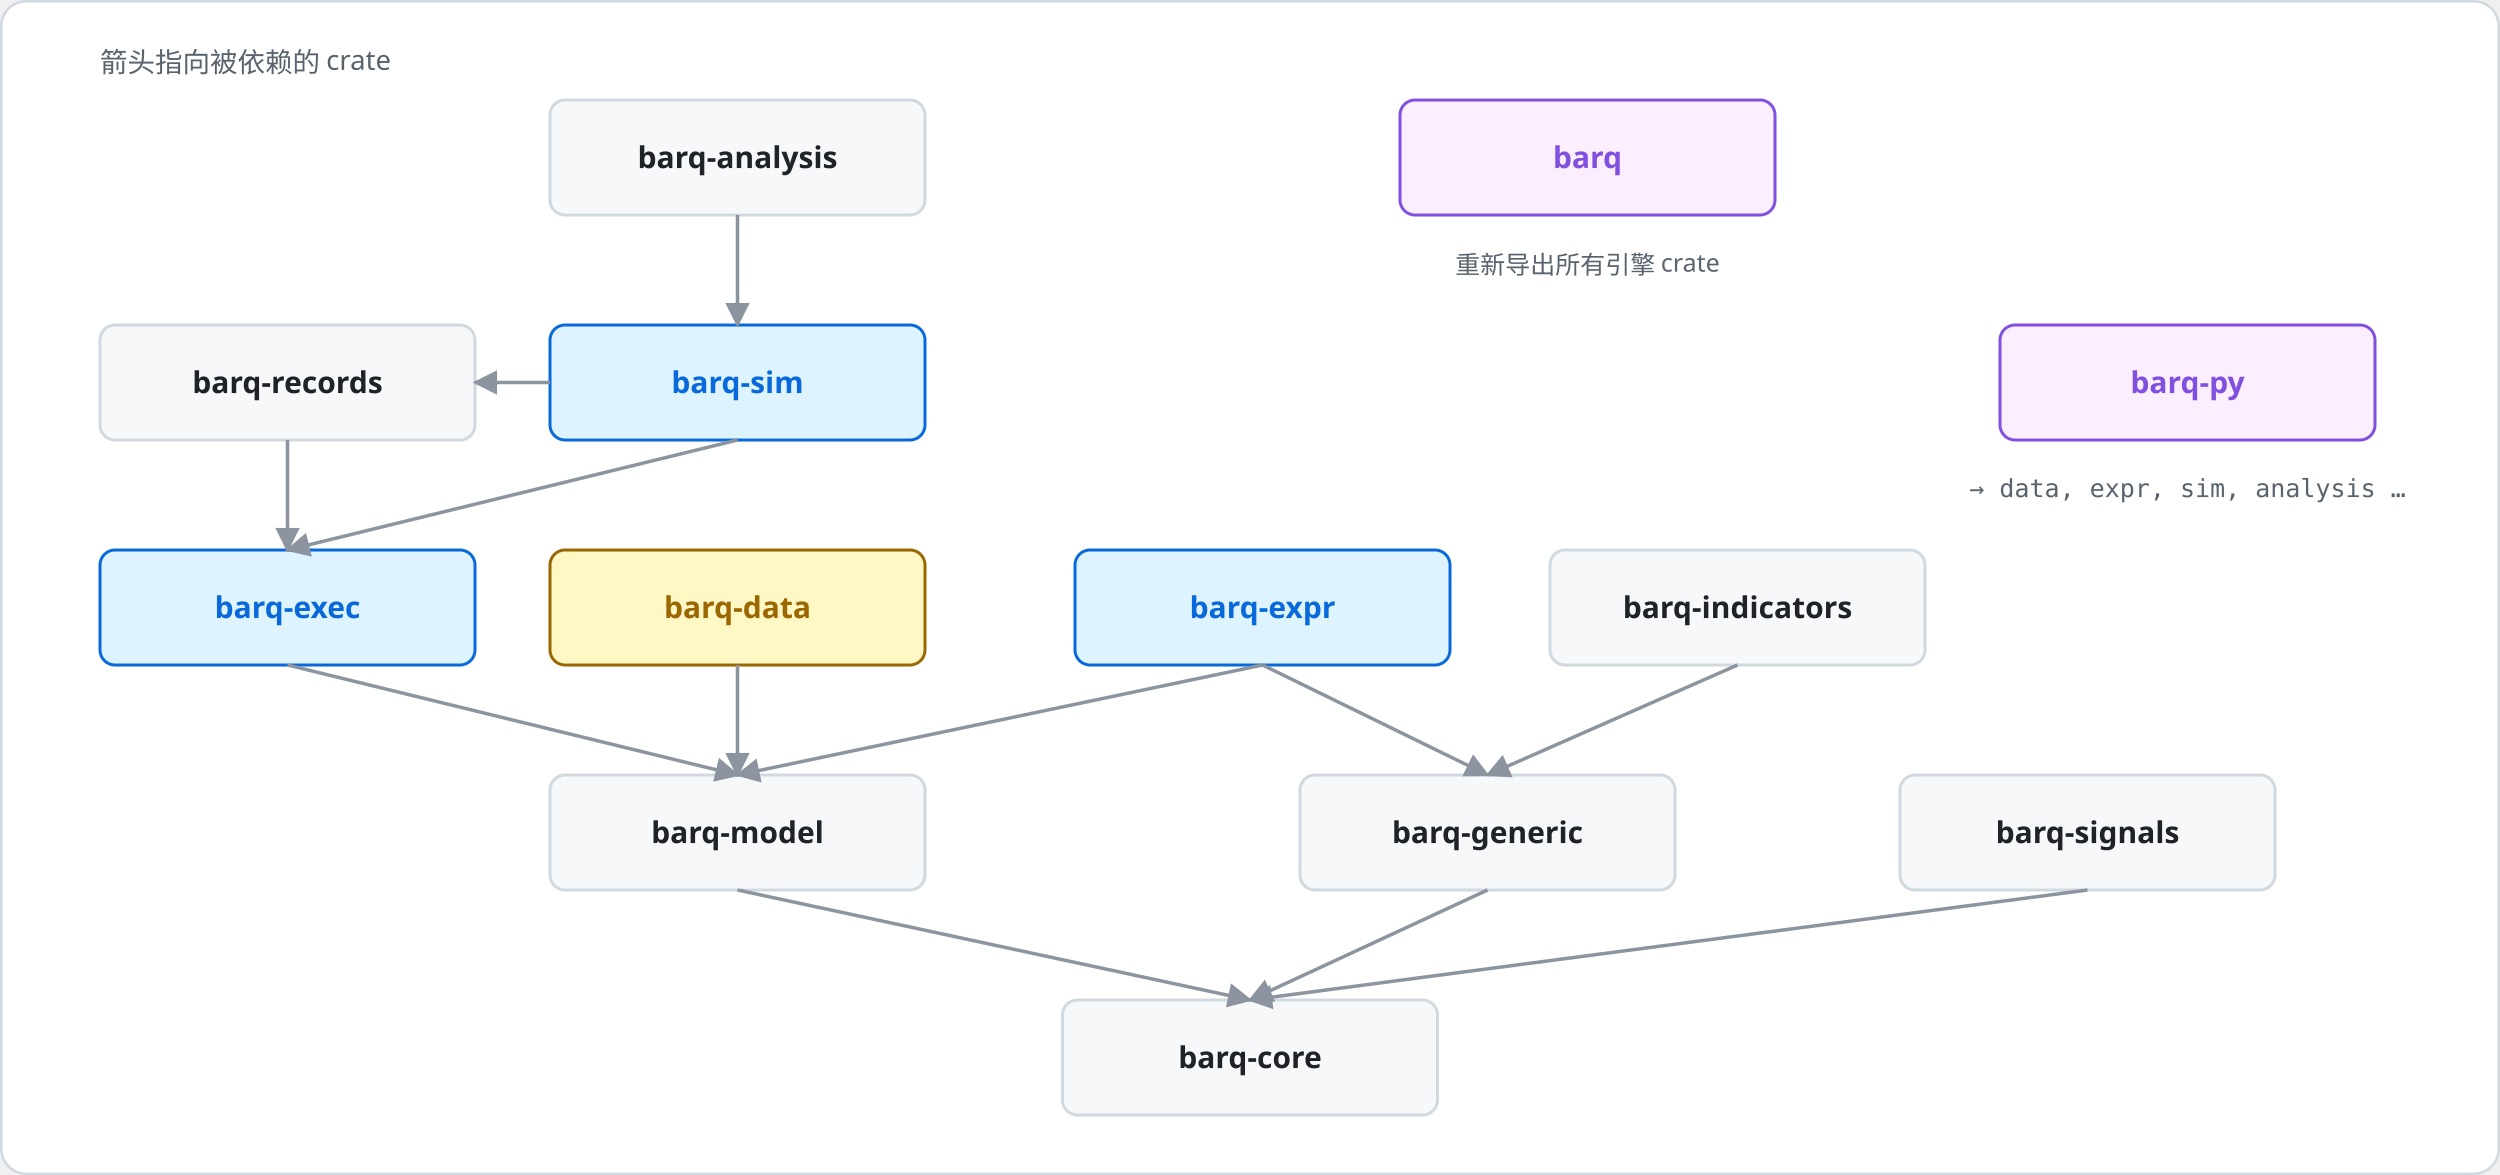
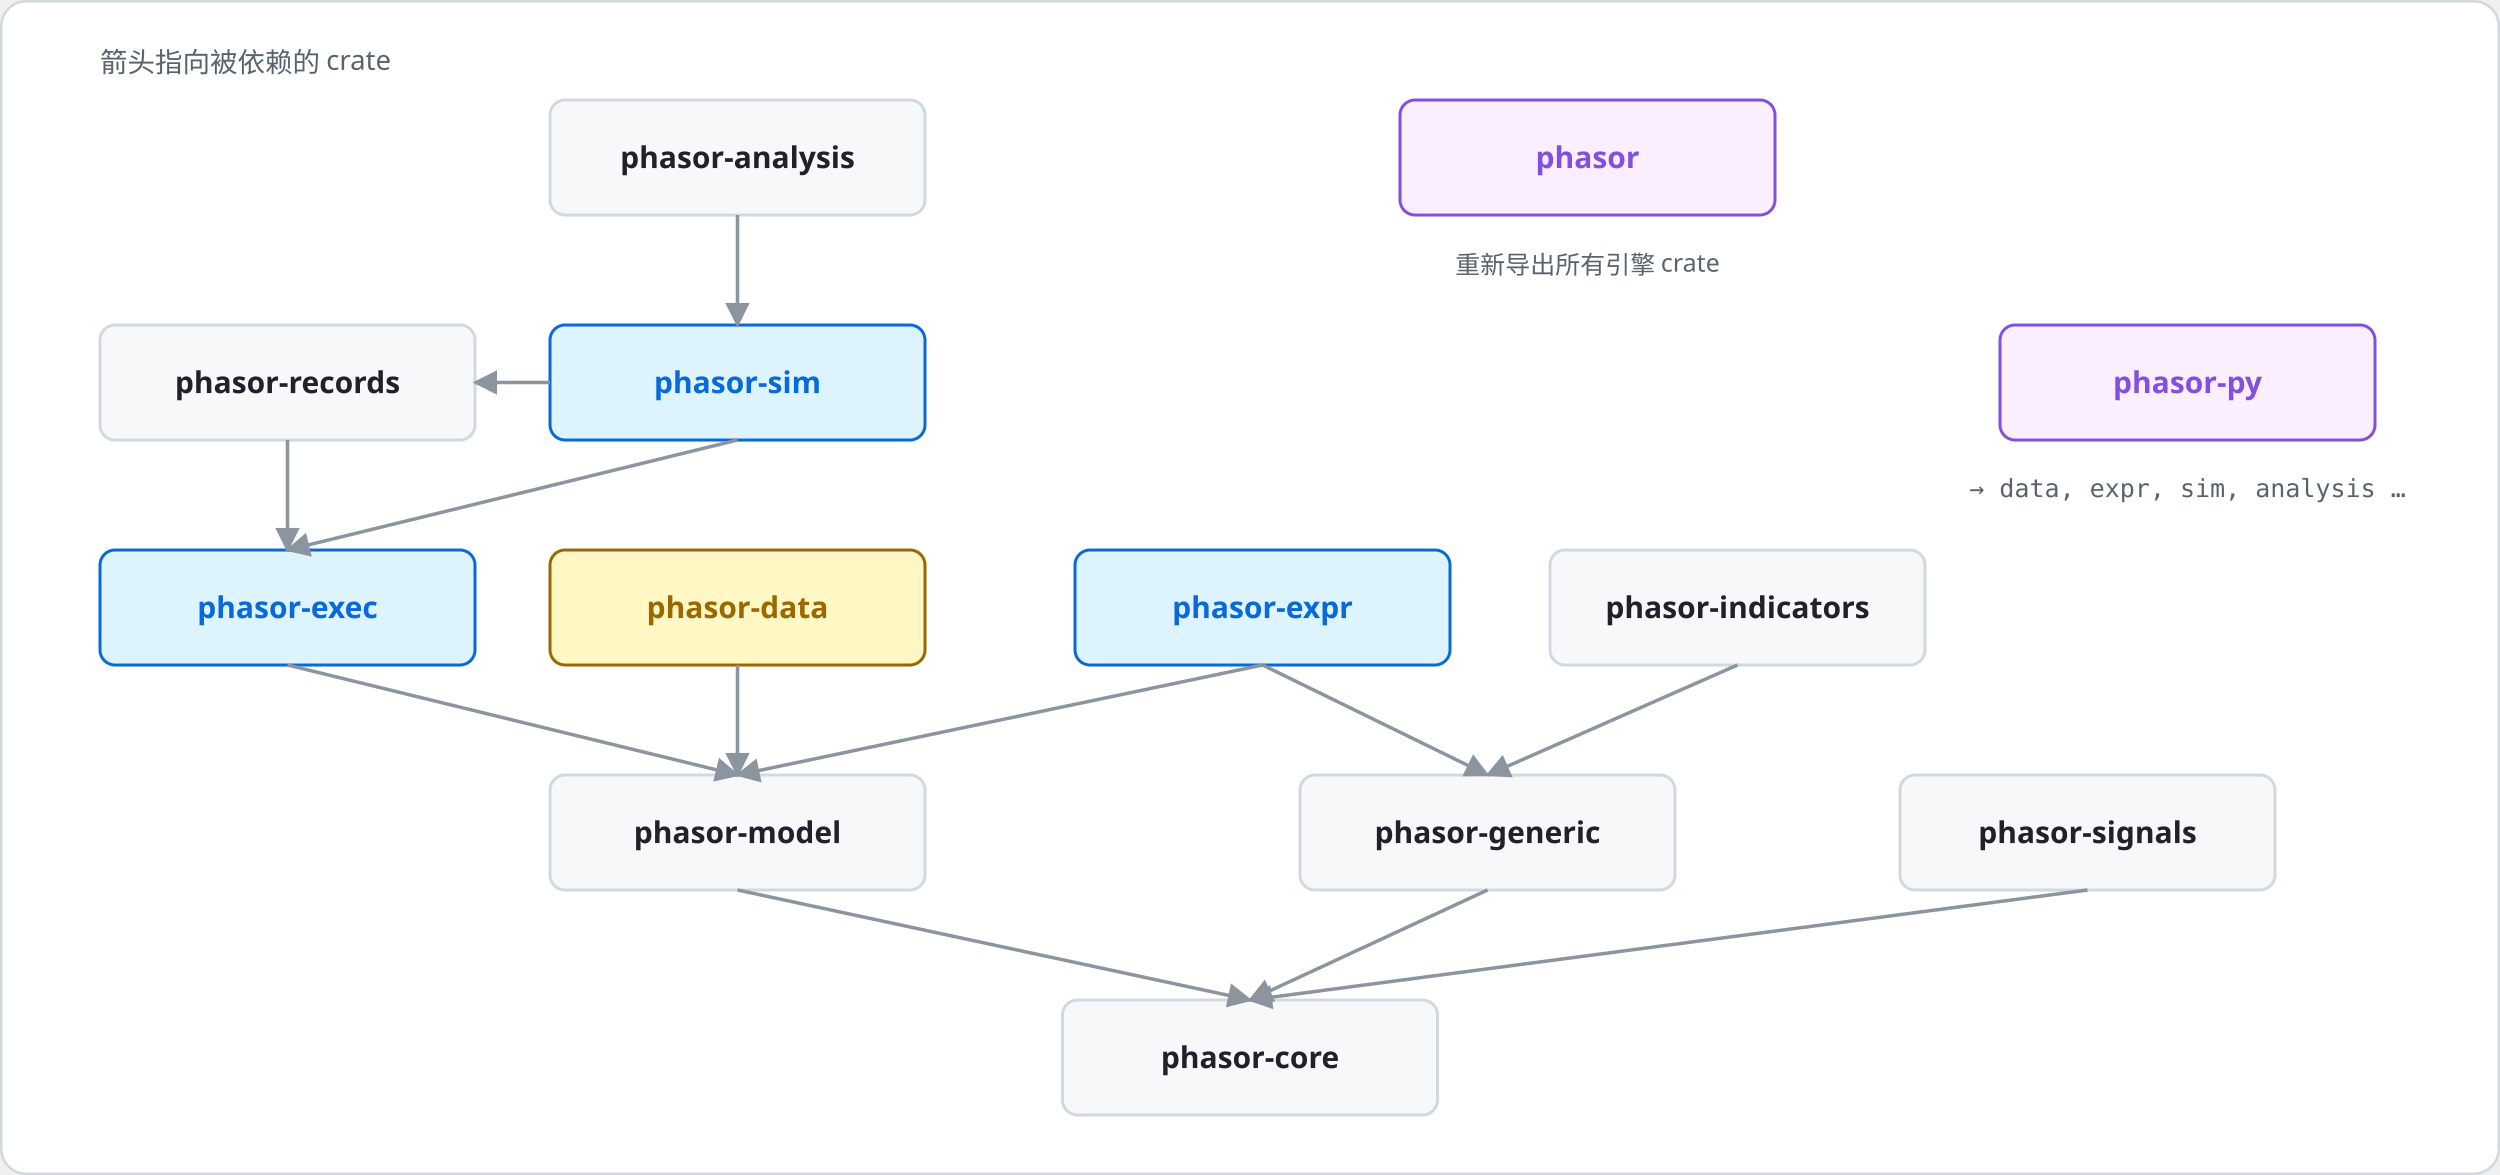
<svg xmlns="http://www.w3.org/2000/svg" viewBox="0 0 1000 470" width="1000" height="470" role="img" aria-label="工作区 crate 及其依赖">
  <defs>
    <marker id="arrow" viewBox="0 0 10 10" refX="9" refY="5" markerWidth="7" markerHeight="7" orient="auto-start-reverse">
      <path d="M0,0 L10,5 L0,10 z" fill="#8c959f" />
    </marker>
  </defs>
  <rect x="0.5" y="0.5" width="999" height="469" rx="10" fill="#ffffff" stroke="#d1d9e0" />
  <rect x="425.0" y="400.0" width="150.0" height="46.0" rx="6" fill="#f6f8fa" stroke="#d1d9e0" stroke-width="1.2" />
-   <text x="500.0" y="423.0" font-family="-apple-system, BlinkMacSystemFont, 'Segoe UI', 'Noto Sans', Helvetica, Arial, 'PingFang SC', 'Hiragino Sans GB', 'Microsoft YaHei', 'Noto Sans CJK SC', sans-serif" font-size="12" fill="#1f2328" text-anchor="middle" font-weight="600" dominant-baseline="middle">barq-core</text>
+   <text x="500.0" y="423.0" font-family="-apple-system, BlinkMacSystemFont, 'Segoe UI', 'Noto Sans', Helvetica, Arial, 'PingFang SC', 'Hiragino Sans GB', 'Microsoft YaHei', 'Noto Sans CJK SC', sans-serif" font-size="12" fill="#1f2328" text-anchor="middle" font-weight="600" dominant-baseline="middle">phasor-core</text>
  <rect x="220.0" y="310.0" width="150.0" height="46.0" rx="6" fill="#f6f8fa" stroke="#d1d9e0" stroke-width="1.2" />
-   <text x="295.0" y="333.0" font-family="-apple-system, BlinkMacSystemFont, 'Segoe UI', 'Noto Sans', Helvetica, Arial, 'PingFang SC', 'Hiragino Sans GB', 'Microsoft YaHei', 'Noto Sans CJK SC', sans-serif" font-size="12" fill="#1f2328" text-anchor="middle" font-weight="600" dominant-baseline="middle">barq-model</text>
+   <text x="295.0" y="333.0" font-family="-apple-system, BlinkMacSystemFont, 'Segoe UI', 'Noto Sans', Helvetica, Arial, 'PingFang SC', 'Hiragino Sans GB', 'Microsoft YaHei', 'Noto Sans CJK SC', sans-serif" font-size="12" fill="#1f2328" text-anchor="middle" font-weight="600" dominant-baseline="middle">phasor-model</text>
  <rect x="520.0" y="310.0" width="150.0" height="46.0" rx="6" fill="#f6f8fa" stroke="#d1d9e0" stroke-width="1.2" />
-   <text x="595.0" y="333.0" font-family="-apple-system, BlinkMacSystemFont, 'Segoe UI', 'Noto Sans', Helvetica, Arial, 'PingFang SC', 'Hiragino Sans GB', 'Microsoft YaHei', 'Noto Sans CJK SC', sans-serif" font-size="12" fill="#1f2328" text-anchor="middle" font-weight="600" dominant-baseline="middle">barq-generic</text>
+   <text x="595.0" y="333.0" font-family="-apple-system, BlinkMacSystemFont, 'Segoe UI', 'Noto Sans', Helvetica, Arial, 'PingFang SC', 'Hiragino Sans GB', 'Microsoft YaHei', 'Noto Sans CJK SC', sans-serif" font-size="12" fill="#1f2328" text-anchor="middle" font-weight="600" dominant-baseline="middle">phasor-generic</text>
  <rect x="760.0" y="310.0" width="150.0" height="46.0" rx="6" fill="#f6f8fa" stroke="#d1d9e0" stroke-width="1.2" />
-   <text x="835.0" y="333.0" font-family="-apple-system, BlinkMacSystemFont, 'Segoe UI', 'Noto Sans', Helvetica, Arial, 'PingFang SC', 'Hiragino Sans GB', 'Microsoft YaHei', 'Noto Sans CJK SC', sans-serif" font-size="12" fill="#1f2328" text-anchor="middle" font-weight="600" dominant-baseline="middle">barq-signals</text>
+   <text x="835.0" y="333.0" font-family="-apple-system, BlinkMacSystemFont, 'Segoe UI', 'Noto Sans', Helvetica, Arial, 'PingFang SC', 'Hiragino Sans GB', 'Microsoft YaHei', 'Noto Sans CJK SC', sans-serif" font-size="12" fill="#1f2328" text-anchor="middle" font-weight="600" dominant-baseline="middle">phasor-signals</text>
  <rect x="40.0" y="220.0" width="150.0" height="46.0" rx="6" fill="#ddf4ff" stroke="#0969da" stroke-width="1.2" />
-   <text x="115.0" y="243.0" font-family="-apple-system, BlinkMacSystemFont, 'Segoe UI', 'Noto Sans', Helvetica, Arial, 'PingFang SC', 'Hiragino Sans GB', 'Microsoft YaHei', 'Noto Sans CJK SC', sans-serif" font-size="12" fill="#0969da" text-anchor="middle" font-weight="600" dominant-baseline="middle">barq-exec</text>
+   <text x="115.0" y="243.0" font-family="-apple-system, BlinkMacSystemFont, 'Segoe UI', 'Noto Sans', Helvetica, Arial, 'PingFang SC', 'Hiragino Sans GB', 'Microsoft YaHei', 'Noto Sans CJK SC', sans-serif" font-size="12" fill="#0969da" text-anchor="middle" font-weight="600" dominant-baseline="middle">phasor-exec</text>
  <rect x="220.0" y="220.0" width="150.0" height="46.0" rx="6" fill="#fff8c5" stroke="#9a6700" stroke-width="1.2" />
-   <text x="295.0" y="243.0" font-family="-apple-system, BlinkMacSystemFont, 'Segoe UI', 'Noto Sans', Helvetica, Arial, 'PingFang SC', 'Hiragino Sans GB', 'Microsoft YaHei', 'Noto Sans CJK SC', sans-serif" font-size="12" fill="#9a6700" text-anchor="middle" font-weight="600" dominant-baseline="middle">barq-data</text>
+   <text x="295.0" y="243.0" font-family="-apple-system, BlinkMacSystemFont, 'Segoe UI', 'Noto Sans', Helvetica, Arial, 'PingFang SC', 'Hiragino Sans GB', 'Microsoft YaHei', 'Noto Sans CJK SC', sans-serif" font-size="12" fill="#9a6700" text-anchor="middle" font-weight="600" dominant-baseline="middle">phasor-data</text>
  <rect x="620.0" y="220.0" width="150.0" height="46.0" rx="6" fill="#f6f8fa" stroke="#d1d9e0" stroke-width="1.2" />
-   <text x="695.0" y="243.0" font-family="-apple-system, BlinkMacSystemFont, 'Segoe UI', 'Noto Sans', Helvetica, Arial, 'PingFang SC', 'Hiragino Sans GB', 'Microsoft YaHei', 'Noto Sans CJK SC', sans-serif" font-size="12" fill="#1f2328" text-anchor="middle" font-weight="600" dominant-baseline="middle">barq-indicators</text>
+   <text x="695.0" y="243.0" font-family="-apple-system, BlinkMacSystemFont, 'Segoe UI', 'Noto Sans', Helvetica, Arial, 'PingFang SC', 'Hiragino Sans GB', 'Microsoft YaHei', 'Noto Sans CJK SC', sans-serif" font-size="12" fill="#1f2328" text-anchor="middle" font-weight="600" dominant-baseline="middle">phasor-indicators</text>
  <rect x="430.0" y="220.0" width="150.0" height="46.0" rx="6" fill="#ddf4ff" stroke="#0969da" stroke-width="1.2" />
-   <text x="505.0" y="243.0" font-family="-apple-system, BlinkMacSystemFont, 'Segoe UI', 'Noto Sans', Helvetica, Arial, 'PingFang SC', 'Hiragino Sans GB', 'Microsoft YaHei', 'Noto Sans CJK SC', sans-serif" font-size="12" fill="#0969da" text-anchor="middle" font-weight="600" dominant-baseline="middle">barq-expr</text>
+   <text x="505.0" y="243.0" font-family="-apple-system, BlinkMacSystemFont, 'Segoe UI', 'Noto Sans', Helvetica, Arial, 'PingFang SC', 'Hiragino Sans GB', 'Microsoft YaHei', 'Noto Sans CJK SC', sans-serif" font-size="12" fill="#0969da" text-anchor="middle" font-weight="600" dominant-baseline="middle">phasor-expr</text>
  <rect x="40.0" y="130.0" width="150.0" height="46.0" rx="6" fill="#f6f8fa" stroke="#d1d9e0" stroke-width="1.2" />
-   <text x="115.0" y="153.0" font-family="-apple-system, BlinkMacSystemFont, 'Segoe UI', 'Noto Sans', Helvetica, Arial, 'PingFang SC', 'Hiragino Sans GB', 'Microsoft YaHei', 'Noto Sans CJK SC', sans-serif" font-size="12" fill="#1f2328" text-anchor="middle" font-weight="600" dominant-baseline="middle">barq-records</text>
+   <text x="115.0" y="153.0" font-family="-apple-system, BlinkMacSystemFont, 'Segoe UI', 'Noto Sans', Helvetica, Arial, 'PingFang SC', 'Hiragino Sans GB', 'Microsoft YaHei', 'Noto Sans CJK SC', sans-serif" font-size="12" fill="#1f2328" text-anchor="middle" font-weight="600" dominant-baseline="middle">phasor-records</text>
  <rect x="220.0" y="130.0" width="150.0" height="46.0" rx="6" fill="#ddf4ff" stroke="#0969da" stroke-width="1.2" />
-   <text x="295.0" y="153.0" font-family="-apple-system, BlinkMacSystemFont, 'Segoe UI', 'Noto Sans', Helvetica, Arial, 'PingFang SC', 'Hiragino Sans GB', 'Microsoft YaHei', 'Noto Sans CJK SC', sans-serif" font-size="12" fill="#0969da" text-anchor="middle" font-weight="600" dominant-baseline="middle">barq-sim</text>
+   <text x="295.0" y="153.0" font-family="-apple-system, BlinkMacSystemFont, 'Segoe UI', 'Noto Sans', Helvetica, Arial, 'PingFang SC', 'Hiragino Sans GB', 'Microsoft YaHei', 'Noto Sans CJK SC', sans-serif" font-size="12" fill="#0969da" text-anchor="middle" font-weight="600" dominant-baseline="middle">phasor-sim</text>
  <rect x="220.0" y="40.0" width="150.0" height="46.0" rx="6" fill="#f6f8fa" stroke="#d1d9e0" stroke-width="1.2" />
-   <text x="295.0" y="63.0" font-family="-apple-system, BlinkMacSystemFont, 'Segoe UI', 'Noto Sans', Helvetica, Arial, 'PingFang SC', 'Hiragino Sans GB', 'Microsoft YaHei', 'Noto Sans CJK SC', sans-serif" font-size="12" fill="#1f2328" text-anchor="middle" font-weight="600" dominant-baseline="middle">barq-analysis</text>
+   <text x="295.0" y="63.0" font-family="-apple-system, BlinkMacSystemFont, 'Segoe UI', 'Noto Sans', Helvetica, Arial, 'PingFang SC', 'Hiragino Sans GB', 'Microsoft YaHei', 'Noto Sans CJK SC', sans-serif" font-size="12" fill="#1f2328" text-anchor="middle" font-weight="600" dominant-baseline="middle">phasor-analysis</text>
  <rect x="560.0" y="40.0" width="150.0" height="46.0" rx="6" fill="#fbefff" stroke="#8250df" stroke-width="1.2" />
-   <text x="635.0" y="63.0" font-family="-apple-system, BlinkMacSystemFont, 'Segoe UI', 'Noto Sans', Helvetica, Arial, 'PingFang SC', 'Hiragino Sans GB', 'Microsoft YaHei', 'Noto Sans CJK SC', sans-serif" font-size="12" fill="#8250df" text-anchor="middle" font-weight="600" dominant-baseline="middle">barq</text>
+   <text x="635.0" y="63.0" font-family="-apple-system, BlinkMacSystemFont, 'Segoe UI', 'Noto Sans', Helvetica, Arial, 'PingFang SC', 'Hiragino Sans GB', 'Microsoft YaHei', 'Noto Sans CJK SC', sans-serif" font-size="12" fill="#8250df" text-anchor="middle" font-weight="600" dominant-baseline="middle">phasor</text>
  <rect x="800.0" y="130.0" width="150.0" height="46.0" rx="6" fill="#fbefff" stroke="#8250df" stroke-width="1.2" />
-   <text x="875.0" y="153.0" font-family="-apple-system, BlinkMacSystemFont, 'Segoe UI', 'Noto Sans', Helvetica, Arial, 'PingFang SC', 'Hiragino Sans GB', 'Microsoft YaHei', 'Noto Sans CJK SC', sans-serif" font-size="12" fill="#8250df" text-anchor="middle" font-weight="600" dominant-baseline="middle">barq-py</text>
+   <text x="875.0" y="153.0" font-family="-apple-system, BlinkMacSystemFont, 'Segoe UI', 'Noto Sans', Helvetica, Arial, 'PingFang SC', 'Hiragino Sans GB', 'Microsoft YaHei', 'Noto Sans CJK SC', sans-serif" font-size="12" fill="#8250df" text-anchor="middle" font-weight="600" dominant-baseline="middle">phasor-py</text>
  <line x1="295.0" y1="356.0" x2="500.0" y2="400.0" stroke="#8c959f" stroke-width="1.4" marker-end="url(#arrow)" />
  <line x1="595.0" y1="356.0" x2="500.0" y2="400.0" stroke="#8c959f" stroke-width="1.4" marker-end="url(#arrow)" />
  <line x1="835.0" y1="356.0" x2="500.0" y2="400.0" stroke="#8c959f" stroke-width="1.4" marker-end="url(#arrow)" />
  <line x1="115.0" y1="266.0" x2="295.0" y2="310.0" stroke="#8c959f" stroke-width="1.4" marker-end="url(#arrow)" />
  <line x1="295.0" y1="266.0" x2="295.0" y2="310.0" stroke="#8c959f" stroke-width="1.4" marker-end="url(#arrow)" />
  <line x1="505.0" y1="266.0" x2="595.0" y2="310.0" stroke="#8c959f" stroke-width="1.4" marker-end="url(#arrow)" />
  <line x1="505.0" y1="266.0" x2="295.0" y2="310.0" stroke="#8c959f" stroke-width="1.4" marker-end="url(#arrow)" />
  <line x1="695.0" y1="266.0" x2="595.0" y2="310.0" stroke="#8c959f" stroke-width="1.4" marker-end="url(#arrow)" />
  <line x1="115.0" y1="176.0" x2="115.0" y2="220.0" stroke="#8c959f" stroke-width="1.4" marker-end="url(#arrow)" />
  <line x1="220.0" y1="153.0" x2="190.0" y2="153.0" stroke="#8c959f" stroke-width="1.4" marker-end="url(#arrow)" />
  <line x1="295.0" y1="176.0" x2="115.0" y2="220.0" stroke="#8c959f" stroke-width="1.4" marker-end="url(#arrow)" />
  <line x1="295.0" y1="86.0" x2="295.0" y2="130.0" stroke="#8c959f" stroke-width="1.4" marker-end="url(#arrow)" />
  <text x="40.0" y="25.0" font-family="-apple-system, BlinkMacSystemFont, 'Segoe UI', 'Noto Sans', Helvetica, Arial, 'PingFang SC', 'Hiragino Sans GB', 'Microsoft YaHei', 'Noto Sans CJK SC', sans-serif" font-size="11" fill="#59636e" text-anchor="start" font-weight="normal" dominant-baseline="middle">箭头指向被依赖的 crate</text>
  <text x="875.0" y="196.0" font-family="ui-monospace, SFMono-Regular, Menlo, Consolas, monospace" font-size="10" fill="#59636e" text-anchor="middle" font-weight="normal" dominant-baseline="middle">→ data, expr, sim, analysis …</text>
  <text x="635.0" y="106.0" font-family="-apple-system, BlinkMacSystemFont, 'Segoe UI', 'Noto Sans', Helvetica, Arial, 'PingFang SC', 'Hiragino Sans GB', 'Microsoft YaHei', 'Noto Sans CJK SC', sans-serif" font-size="10" fill="#59636e" text-anchor="middle" font-weight="normal" dominant-baseline="middle">重新导出所有引擎 crate</text>
</svg>
